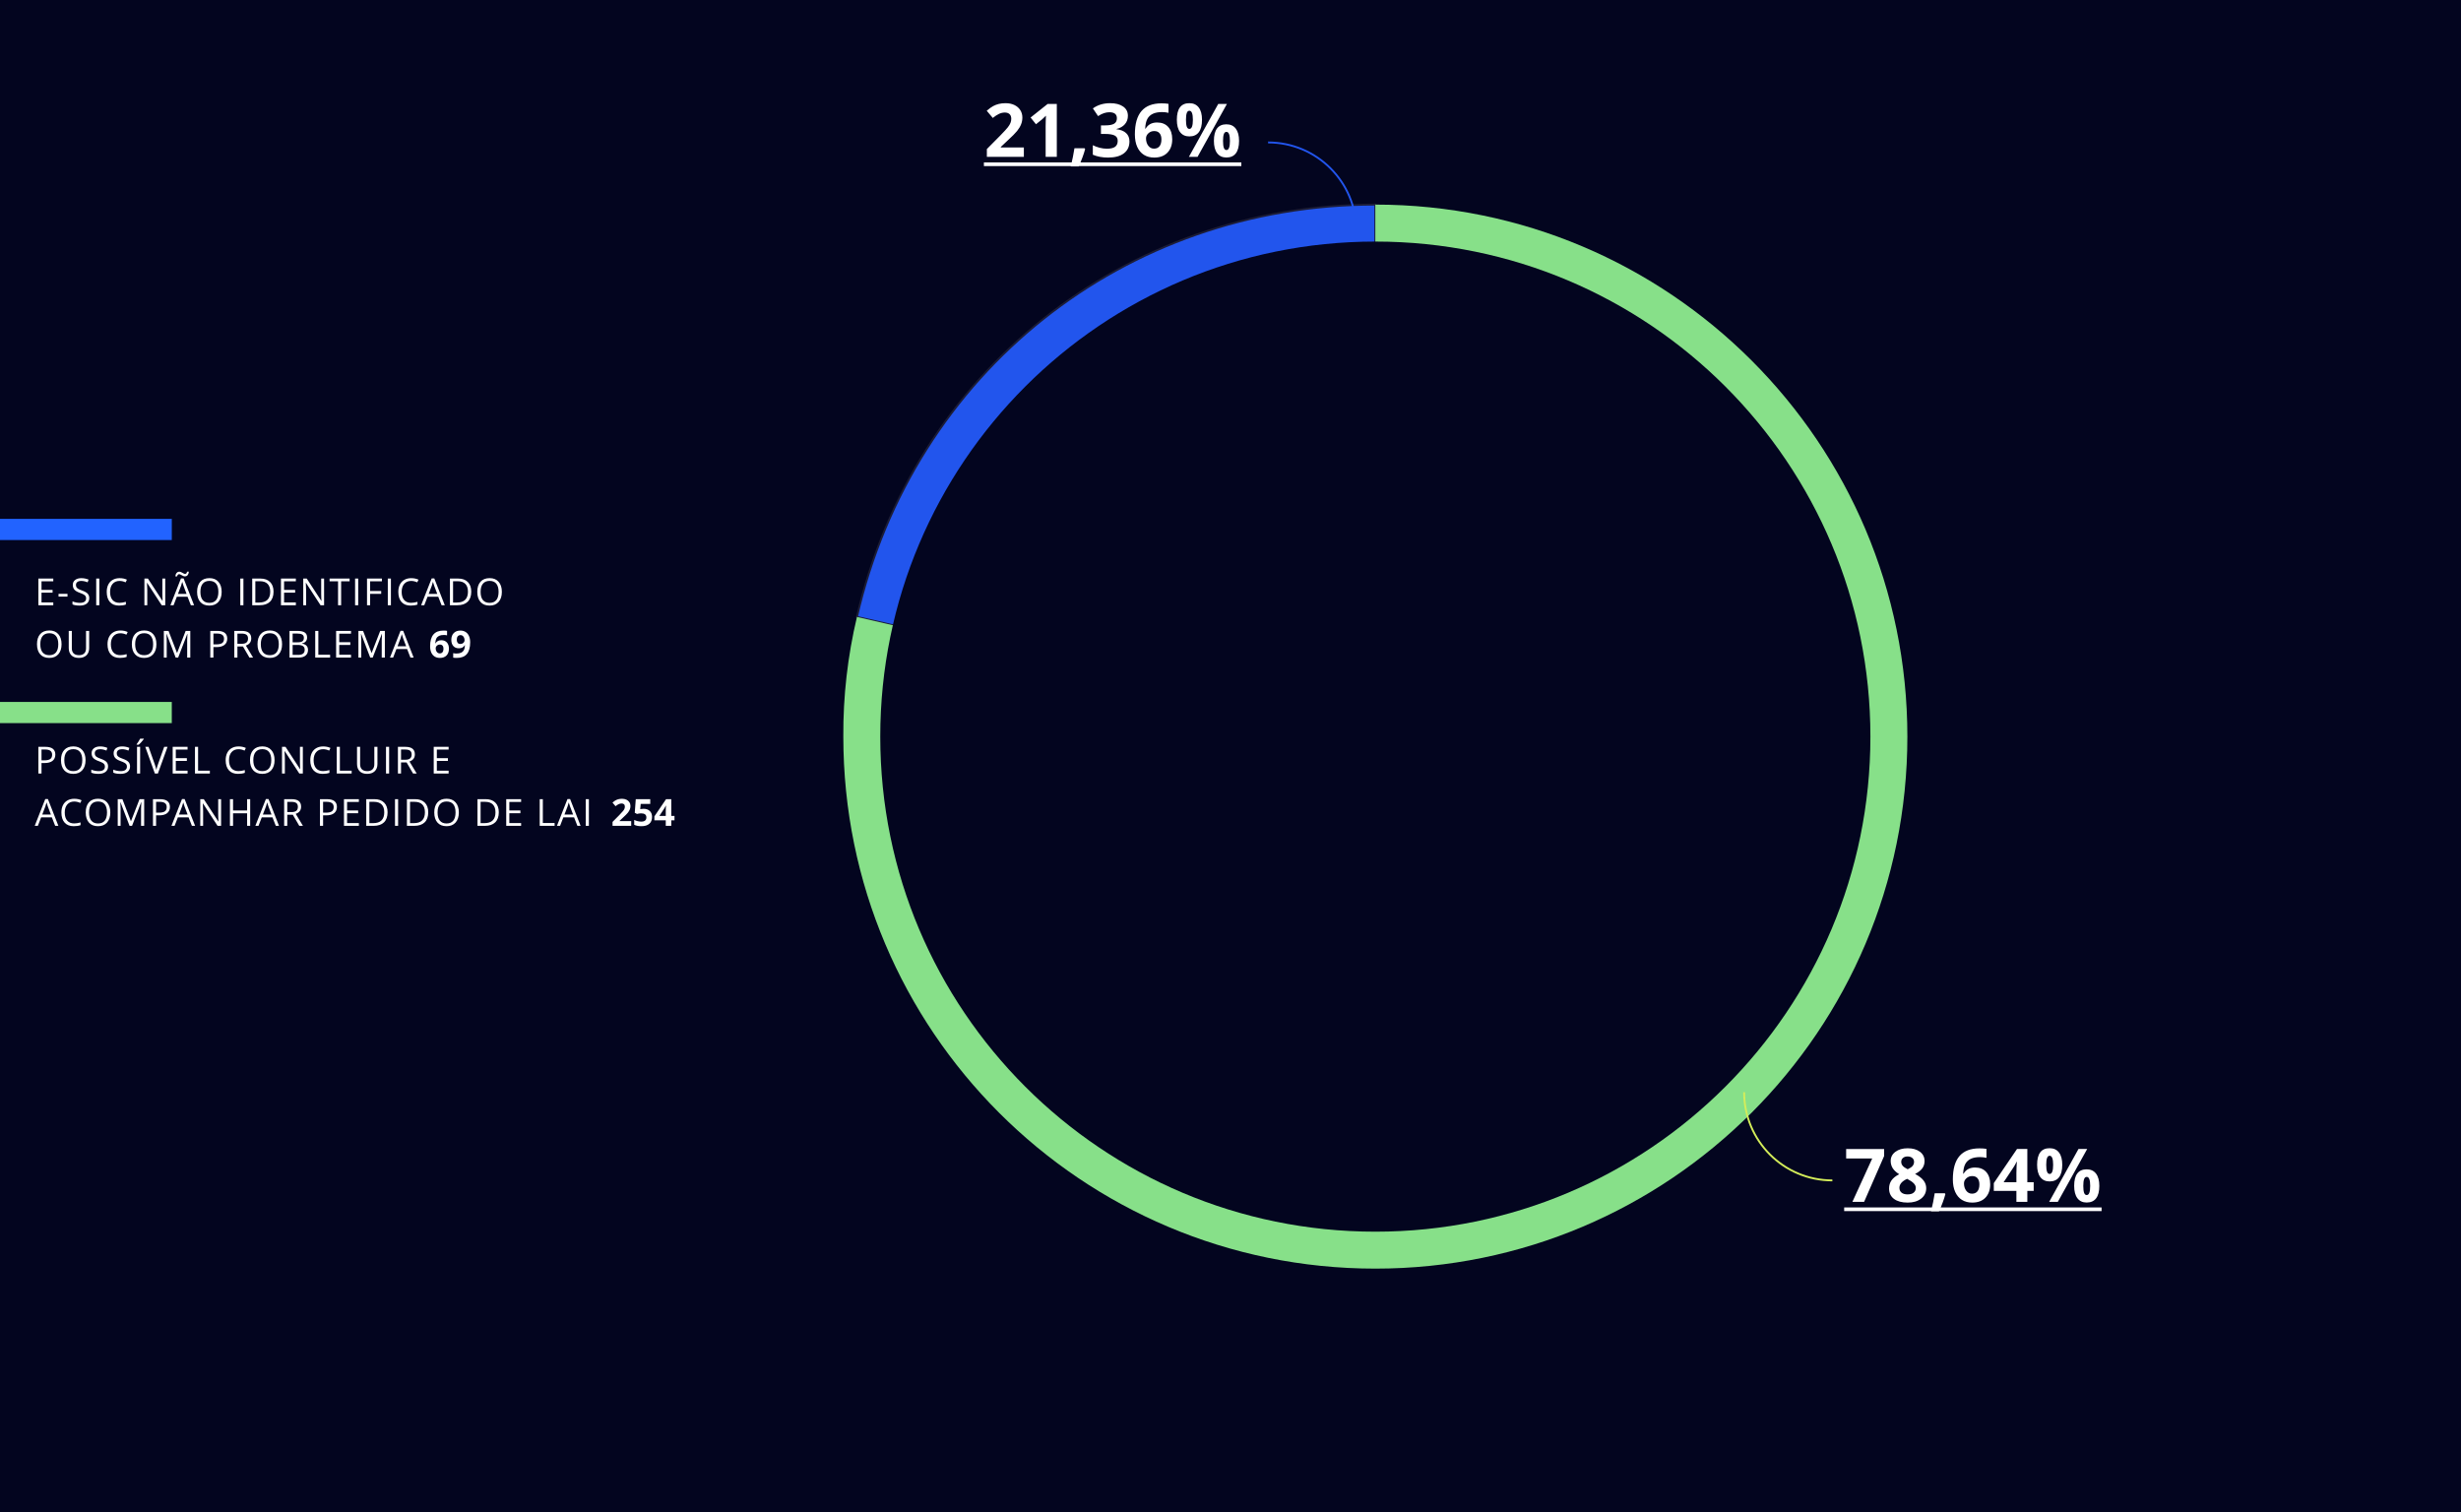
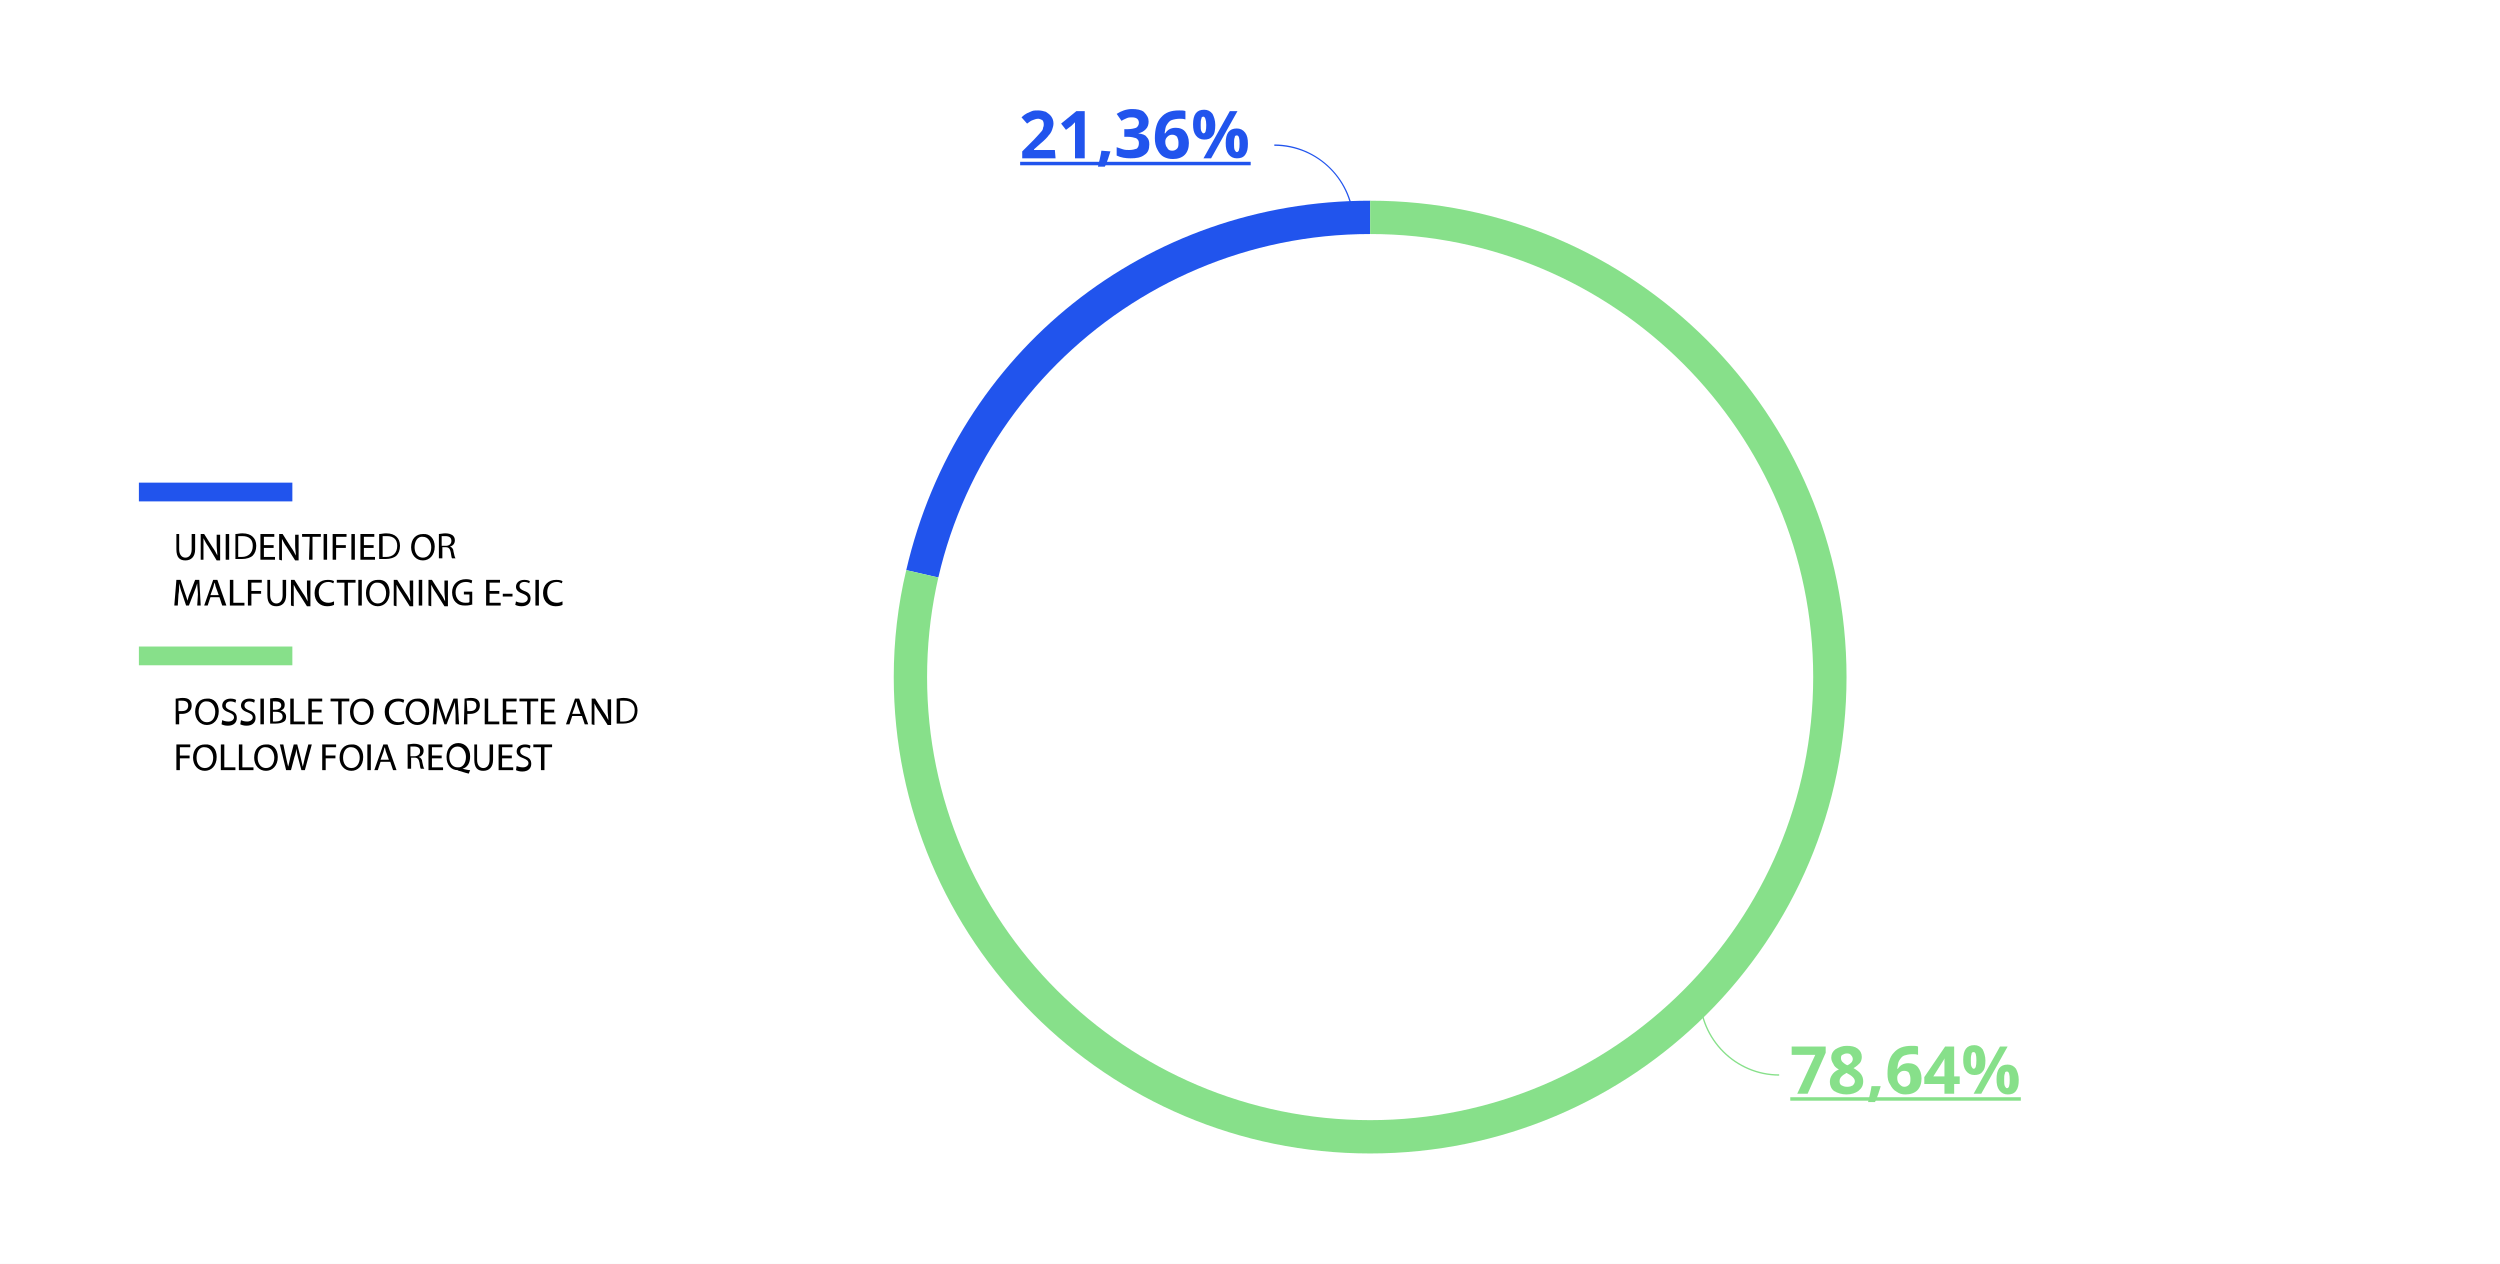
- <svg xmlns="http://www.w3.org/2000/svg" viewBox="461.067 67.917 1185.044 727.788">
-   <defs>
-     <style>.cls-1{fill:#03051f;}.cls-2{fill:#2255ed;stroke:#1c1d36;}.cls-10,.cls-2,.cls-4,.cls-5{stroke-miterlimit:10;}.cls-2,.cls-4,.cls-5{stroke-width:0.91px;}.cls-3{fill:#87e089;}.cls-10,.cls-4,.cls-5{fill:none;}.cls-4{stroke:#2255ed;}.cls-5{stroke:#d4ed5a;}.cls-6{font-size:35.68px;text-decoration:underline;}.cls-6,.cls-7,.cls-8{fill:#fff;}.cls-6,.cls-8{font-family:OpenSans-Bold, Open Sans;font-weight:700;}.cls-7,.cls-8{font-size:18px;}.cls-7{font-family:OpenSans, Open Sans;letter-spacing:0.04em;}.cls-9{fill:#2263ff;}.cls-10{stroke:#fff;stroke-width:0.68px;}</style>
-   </defs>
-   <g id="Layer_2" data-name="Layer 2">
-     <rect class="cls-1" x="-17.14" y="-15.41" width="1972.94" height="828.2" />
-     <path class="cls-2" d="M1123.33,422.63,873.71,365c27.18-117.74,128.79-198.56,249.62-198.56Z" />
-     <path class="cls-3" d="M1123.33,422.63V166.44c141.49,0,256.19,114.7,256.19,256.19s-114.7,256.18-256.19,256.18S867.15,564.12,867.15,422.63A242.54,242.54,0,0,1,873.71,365Z" />
-     <circle class="cls-1" cx="1123.33" cy="422.63" r="238.39" />
-     <path class="cls-4" d="M1071.68,136.51A42.49,42.49,0,0,1,1114.17,179" />
-     <path class="cls-5" d="M1343.41,636.33a42.5,42.5,0,0,1-42.49-42.49" />
-     <text class="cls-6" transform="translate(934.85 143.45)" style="white-space: pre;">21,36%</text>
-     <text class="cls-6" transform="translate(1349.09 646.67)" style="white-space: pre;">78,64%</text>
-     <text class="cls-7" transform="translate(477.79 359.36)" style="white-space: pre;">E-SIC NÃO IDENTIFICADO <tspan x="0" y="25.2">OU COM PROBLEMA </tspan>
-     </text>
-     <text class="cls-8" transform="translate(667.54 384.56)" style="white-space: pre;">69</text>
-     <rect class="cls-3" x="453.79" y="405.93" width="90" height="10.2" />
-     <text class="cls-7" transform="translate(477.79 440.39)" style="white-space: pre;">POSSÍVEL CONCLUIR E <tspan x="0" y="25.2">ACOMPANHAR PEDIDO DE LAI </tspan>
-     </text>
-     <text class="cls-8" transform="translate(755.31 465.59)" style="white-space: pre;">254</text>
-     <rect class="cls-9" x="453.79" y="317.77" width="90" height="10.2" />
-     <line class="cls-10" x1="453.13" y1="-22.78" x2="453.13" y2="933.86" />
+ <svg xmlns="http://www.w3.org/2000/svg" xmlns:xlink="http://www.w3.org/1999/xlink" version="1.1" id="Layer_1" x="0px" y="0px" viewBox="0 0 360 182" style="enable-background:new 0 0 360 182;" xml:space="preserve">
+   <style type="text/css">
+ 	.st0{fill:#FFFFFF;}
+ 	.st1{clip-path:url(#SVGID_2_);fill:#2154ED;}
+ 	.st2{clip-path:url(#SVGID_4_);fill:#87E08A;}
+ 	.st3{clip-path:url(#SVGID_6_);fill:#FFFFFF;}
+ 	.st4{clip-path:url(#SVGID_8_);fill:#2154ED;}
+ 	.st5{clip-path:url(#SVGID_10_);fill:#87E08A;}
+ 	.st6{clip-path:url(#SVGID_12_);fill:#2154ED;}
+ 	.st7{clip-path:url(#SVGID_14_);fill:#2154ED;}
+ 	.st8{clip-path:url(#SVGID_16_);fill:#2154ED;}
+ 	.st9{clip-path:url(#SVGID_18_);fill:#2154ED;}
+ 	.st10{clip-path:url(#SVGID_20_);fill:#2154ED;}
+ 	.st11{clip-path:url(#SVGID_22_);fill:#2154ED;}
+ 	.st12{fill:#2154ED;}
+ 	.st13{fill:#87E08A;}
+ 	.st14{clip-path:url(#SVGID_24_);fill:#87E08A;}
+ 	.st15{clip-path:url(#SVGID_26_);fill:#87E08A;}
+ 	.st16{clip-path:url(#SVGID_28_);fill:#87E08A;}
+ 	.st17{clip-path:url(#SVGID_30_);fill:#87E08A;}
+ 	.st18{clip-path:url(#SVGID_32_);fill:#87E08A;}
+ </style>
+   <rect y="0" class="st0" width="360" height="182" />
+   <g>
+     <g>
+       <defs>
+         <rect id="SVGID_1_" y="0" width="360" height="182" />
+       </defs>
+       <clipPath id="SVGID_2_">
+         <use xlink:href="#SVGID_1_" style="overflow:visible;" />
+       </clipPath>
+       <path class="st1" d="M197.3,97.5l-66.8-15.4c7.3-31.5,34.5-53.2,66.8-53.2V97.5z" />
+     </g>
+     <g>
+       <defs>
+         <rect id="SVGID_3_" y="0" width="360" height="182" />
+       </defs>
+       <clipPath id="SVGID_4_">
+         <use xlink:href="#SVGID_3_" style="overflow:visible;" />
+       </clipPath>
+       <path class="st2" d="M197.3,97.5V28.9c37.9,0,68.6,30.7,68.6,68.6s-30.7,68.6-68.6,68.6s-68.6-30.7-68.6-68.6    c0-5.2,0.6-10.4,1.8-15.4L197.3,97.5z" />
+     </g>
+     <g>
+       <defs>
+         <rect id="SVGID_5_" y="0" width="360" height="182" />
+       </defs>
+       <clipPath id="SVGID_6_">
+         <use xlink:href="#SVGID_5_" style="overflow:visible;" />
+       </clipPath>
+       <path class="st3" d="M197.3,33.7c35.2,0,63.8,28.6,63.8,63.8s-28.6,63.8-63.8,63.8s-63.8-28.6-63.8-63.8S162.1,33.7,197.3,33.7" />
+     </g>
+     <g>
+       <defs>
+         <rect id="SVGID_7_" y="0" width="360" height="182" />
+       </defs>
+       <clipPath id="SVGID_8_">
+         <use xlink:href="#SVGID_7_" style="overflow:visible;" />
+       </clipPath>
+       <path class="st4" d="M195,32.3h-0.2c0-6.2-5-11.3-11.3-11.3v-0.2C189.8,20.8,195,26,195,32.3" />
+     </g>
+     <g>
+       <defs>
+         <rect id="SVGID_9_" y="0" width="360" height="182" />
+       </defs>
+       <clipPath id="SVGID_10_">
+         <use xlink:href="#SVGID_9_" style="overflow:visible;" />
+       </clipPath>
+       <path class="st5" d="M256.2,154.9c-6.3,0-11.5-5.2-11.5-11.5h0.2c0,6.2,5.1,11.3,11.3,11.3V154.9z" />
+     </g>
+     <g>
+       <defs>
+         <rect id="SVGID_11_" y="0" width="360" height="182" />
+       </defs>
+       <clipPath id="SVGID_12_">
+         <use xlink:href="#SVGID_11_" style="overflow:visible;" />
+       </clipPath>
+       <path class="st6" d="M152,22.8h-4.8v-1l1.7-1.7c0.5-0.5,0.8-0.9,1-1.1s0.3-0.4,0.3-0.6c0.1-0.2,0.1-0.3,0.1-0.5    c0-0.3-0.1-0.5-0.2-0.6c-0.2-0.1-0.4-0.2-0.6-0.2c-0.3,0-0.5,0.1-0.8,0.2s-0.5,0.3-0.8,0.5l-0.8-0.9c0.3-0.3,0.6-0.5,0.8-0.6    s0.5-0.2,0.7-0.3c0.2-0.1,0.6-0.1,0.9-0.1c0.4,0,0.8,0.1,1.1,0.2c0.3,0.2,0.6,0.4,0.8,0.7c0.2,0.3,0.3,0.6,0.3,1    c0,0.3-0.1,0.6-0.2,0.9c-0.1,0.3-0.3,0.6-0.5,0.8c-0.2,0.3-0.6,0.7-1.2,1.2l-0.9,0.8v0.1h3L152,22.8L152,22.8z" />
+     </g>
+     <g>
+       <defs>
+         <rect id="SVGID_13_" y="0" width="360" height="182" />
+       </defs>
+       <clipPath id="SVGID_14_">
+         <use xlink:href="#SVGID_13_" style="overflow:visible;" />
+       </clipPath>
+       <path class="st7" d="M156.2,22.8h-1.4v-3.9v-0.6v-0.7c-0.2,0.2-0.4,0.4-0.5,0.5l-0.8,0.6l-0.7-0.9L155,16h1.2V22.8z" />
+     </g>
+     <g>
+       <defs>
+         <rect id="SVGID_15_" y="0" width="360" height="182" />
+       </defs>
+       <clipPath id="SVGID_16_">
+         <use xlink:href="#SVGID_15_" style="overflow:visible;" />
+       </clipPath>
+       <path class="st8" d="M159.9,21.8c-0.2,0.6-0.4,1.4-0.8,2.2h-1c0.2-0.8,0.4-1.6,0.5-2.3L159.9,21.8L159.9,21.8z" />
+     </g>
+     <g>
+       <defs>
+         <rect id="SVGID_17_" y="0" width="360" height="182" />
+       </defs>
+       <clipPath id="SVGID_18_">
+         <use xlink:href="#SVGID_17_" style="overflow:visible;" />
+       </clipPath>
+       <path class="st9" d="M165.4,17.5c0,0.4-0.1,0.8-0.4,1.1c-0.3,0.3-0.6,0.5-1.1,0.6l0,0c0.6,0.1,1,0.2,1.2,0.5    c0.3,0.3,0.4,0.6,0.4,1.1c0,0.7-0.2,1.2-0.7,1.5c-0.5,0.4-1.2,0.5-2,0.5c-0.7,0-1.4-0.1-2-0.4v-1.2c0.3,0.1,0.6,0.2,0.9,0.3    c0.3,0.1,0.6,0.1,0.9,0.1c0.5,0,0.8-0.1,1.1-0.2c0.2-0.2,0.3-0.4,0.3-0.8c0-0.3-0.1-0.5-0.4-0.7c-0.3-0.1-0.7-0.2-1.2-0.2h-0.5    v-1.1h0.5c0.5,0,0.9-0.1,1.2-0.2c0.2-0.1,0.4-0.4,0.4-0.7c0-0.5-0.3-0.8-1-0.8c-0.2,0-0.5,0-0.7,0.1s-0.5,0.2-0.8,0.4l-0.7-1    c0.6-0.4,1.4-0.7,2.2-0.7c0.7,0,1.3,0.1,1.7,0.4C165.2,16.6,165.4,17,165.4,17.5" />
+     </g>
+     <g>
+       <defs>
+         <rect id="SVGID_19_" y="0" width="360" height="182" />
+       </defs>
+       <clipPath id="SVGID_20_">
+         <use xlink:href="#SVGID_19_" style="overflow:visible;" />
+       </clipPath>
+       <path class="st10" d="M168.8,21.7c0.3,0,0.5-0.1,0.7-0.3c0.2-0.2,0.2-0.5,0.2-0.9c0-0.3-0.1-0.6-0.2-0.8c-0.2-0.2-0.4-0.3-0.7-0.3    s-0.5,0.1-0.7,0.3c-0.2,0.2-0.3,0.4-0.3,0.7c0,0.4,0.1,0.7,0.3,0.9C168.2,21.6,168.5,21.7,168.8,21.7 M166.3,19.9    c0-1.3,0.3-2.4,0.9-3c0.6-0.7,1.4-1,2.6-1c0.4,0,0.7,0,0.9,0.1v1.2c-0.3-0.1-0.6-0.1-0.8-0.1c-0.5,0-0.9,0.1-1.2,0.2    s-0.5,0.4-0.7,0.7c-0.2,0.3-0.2,0.7-0.3,1.2h0.1c0.3-0.5,0.8-0.8,1.5-0.8c0.6,0,1.1,0.2,1.4,0.6c0.3,0.4,0.5,0.9,0.5,1.6    s-0.2,1.3-0.6,1.7c-0.4,0.4-1,0.6-1.7,0.6c-0.5,0-0.9-0.1-1.3-0.3c-0.4-0.2-0.7-0.6-0.9-1C166.4,21.1,166.3,20.5,166.3,19.9" />
+     </g>
+     <g>
+       <defs>
+         <rect id="SVGID_21_" y="0" width="360" height="182" />
+       </defs>
+       <clipPath id="SVGID_22_">
+         <use xlink:href="#SVGID_21_" style="overflow:visible;" />
+       </clipPath>
+       <path class="st11" d="M177.7,20.7c0,0.4,0,0.7,0.1,0.9c0.1,0.2,0.2,0.3,0.3,0.3c0.3,0,0.4-0.4,0.4-1.2c0-0.8-0.1-1.2-0.4-1.2    c-0.2,0-0.3,0.1-0.3,0.3C177.7,20,177.7,20.3,177.7,20.7 M179.7,20.7c0,0.7-0.1,1.2-0.4,1.6c-0.3,0.4-0.7,0.5-1.2,0.5    s-0.9-0.2-1.2-0.6s-0.4-0.9-0.4-1.6c0-1.4,0.5-2.1,1.6-2.1c0.5,0,0.9,0.2,1.2,0.6C179.6,19.5,179.7,20,179.7,20.7 M178.2,16    l-3.8,6.8h-1.1l3.8-6.8C177.1,16,178.2,16,178.2,16z M172.9,18c0,0.4,0,0.7,0.1,0.9c0.1,0.2,0.2,0.3,0.3,0.3    c0.3,0,0.4-0.4,0.4-1.2c0-0.8-0.2-1.2-0.4-1.2s-0.3,0.1-0.3,0.3C172.9,17.3,172.9,17.6,172.9,18 M175,18c0,0.7-0.1,1.3-0.4,1.6    c-0.3,0.4-0.7,0.5-1.2,0.5s-0.9-0.2-1.2-0.6s-0.4-0.9-0.4-1.6c0-1.4,0.5-2.1,1.6-2.1c0.5,0,0.9,0.2,1.2,0.6    C174.8,16.8,175,17.3,175,18" />
+     </g>
+   </g>
+   <rect x="146.9" y="23.3" class="st12" width="33.2" height="0.5" />
+   <polygon class="st13" points="258.8,157.5 261.4,151.9 258,151.9 258,150.7 262.9,150.7 262.9,151.6 260.3,157.5 " />
+   <g>
+     <g>
+       <defs>
+         <rect id="SVGID_23_" y="0" width="360" height="182" />
+       </defs>
+       <clipPath id="SVGID_24_">
+         <use xlink:href="#SVGID_23_" style="overflow:visible;" />
+       </clipPath>
+       <path class="st14" d="M265.9,151.7c-0.2,0-0.4,0.1-0.6,0.2c-0.2,0.1-0.2,0.3-0.2,0.5s0.1,0.4,0.2,0.5s0.3,0.3,0.7,0.5    c0.3-0.1,0.5-0.3,0.6-0.4s0.2-0.3,0.2-0.5s-0.1-0.4-0.2-0.5C266.4,151.7,266.2,151.7,265.9,151.7 M264.9,155.7    c0,0.3,0.1,0.5,0.3,0.6c0.2,0.1,0.4,0.2,0.8,0.2s0.6-0.1,0.8-0.2c0.2-0.2,0.3-0.4,0.3-0.6c0-0.2-0.1-0.4-0.3-0.6    c-0.2-0.2-0.5-0.4-0.9-0.6C265.2,154.9,264.9,155.2,264.9,155.7 M265.9,150.6c0.7,0,1.2,0.1,1.6,0.4c0.4,0.3,0.6,0.7,0.6,1.2    c0,0.3-0.1,0.7-0.3,0.9s-0.5,0.5-0.9,0.7c0.5,0.3,0.9,0.6,1.1,0.9c0.2,0.3,0.3,0.6,0.3,1c0,0.6-0.2,1-0.7,1.4    c-0.4,0.3-1,0.5-1.7,0.5s-1.3-0.2-1.8-0.5c-0.4-0.3-0.6-0.8-0.6-1.3c0-0.4,0.1-0.7,0.3-1s0.5-0.6,1-0.8c-0.4-0.2-0.7-0.5-0.8-0.8    c-0.2-0.3-0.3-0.6-0.3-0.9c0-0.5,0.2-0.9,0.6-1.2C264.8,150.8,265.3,150.6,265.9,150.6" />
+     </g>
+     <g>
+       <defs>
+         <rect id="SVGID_25_" y="0" width="360" height="182" />
+       </defs>
+       <clipPath id="SVGID_26_">
+         <use xlink:href="#SVGID_25_" style="overflow:visible;" />
+       </clipPath>
+       <path class="st15" d="M270.8,156.5c-0.2,0.6-0.4,1.4-0.8,2.2h-1c0.2-0.8,0.4-1.6,0.5-2.3h1.3V156.5z" />
+     </g>
+     <g>
+       <defs>
+         <rect id="SVGID_27_" y="0" width="360" height="182" />
+       </defs>
+       <clipPath id="SVGID_28_">
+         <use xlink:href="#SVGID_27_" style="overflow:visible;" />
+       </clipPath>
+       <path class="st16" d="M274.2,156.5c0.3,0,0.5-0.1,0.7-0.3s0.2-0.5,0.2-0.9c0-0.3-0.1-0.6-0.2-0.8s-0.4-0.3-0.7-0.3    c-0.3,0-0.5,0.1-0.7,0.3s-0.3,0.4-0.3,0.7c0,0.4,0.1,0.7,0.3,0.9C273.7,156.3,273.9,156.5,274.2,156.5 M271.8,154.6    c0-1.3,0.3-2.4,0.9-3c0.6-0.7,1.4-1,2.6-1c0.4,0,0.7,0,0.9,0.1v1.2c-0.3-0.1-0.5-0.1-0.8-0.1c-0.5,0-0.9,0.1-1.2,0.2    c-0.3,0.1-0.5,0.4-0.7,0.7s-0.2,0.7-0.3,1.2h0.1c0.3-0.5,0.8-0.8,1.5-0.8c0.6,0,1.1,0.2,1.4,0.6c0.3,0.4,0.5,0.9,0.5,1.6    c0,0.7-0.2,1.3-0.6,1.7s-1,0.6-1.7,0.6c-0.5,0-0.9-0.1-1.3-0.4c-0.4-0.2-0.7-0.6-0.9-1C271.9,155.8,271.8,155.3,271.8,154.6" />
+     </g>
+     <g>
+       <defs>
+         <rect id="SVGID_29_" y="0" width="360" height="182" />
+       </defs>
+       <clipPath id="SVGID_30_">
+         <use xlink:href="#SVGID_29_" style="overflow:visible;" />
+       </clipPath>
+       <path class="st17" d="M280,155v-1.2c0-0.2,0-0.5,0-0.8c0-0.4,0-0.6,0-0.6l0,0c-0.1,0.3-0.3,0.5-0.4,0.7l-1.2,1.9L280,155L280,155z     M282.2,156.1h-0.8v1.4H280v-1.4h-2.9v-1l3-4.4h1.3v4.3h0.8L282.2,156.1L282.2,156.1z" />
+     </g>
+     <g>
+       <defs>
+         <rect id="SVGID_31_" y="0" width="360" height="182" />
+       </defs>
+       <clipPath id="SVGID_32_">
+         <use xlink:href="#SVGID_31_" style="overflow:visible;" />
+       </clipPath>
+       <path class="st18" d="M288.6,155.5c0,0.4,0,0.7,0.1,0.9s0.2,0.3,0.3,0.3c0.3,0,0.4-0.4,0.4-1.2s-0.1-1.2-0.4-1.2    c-0.2,0-0.3,0.1-0.3,0.3C288.6,154.8,288.6,155.1,288.6,155.5 M290.7,155.5c0,0.7-0.1,1.2-0.4,1.6c-0.3,0.4-0.7,0.5-1.2,0.5    s-0.9-0.2-1.2-0.6c-0.3-0.4-0.4-0.9-0.4-1.6c0-1.4,0.5-2.1,1.6-2.1c0.5,0,0.9,0.2,1.2,0.6C290.5,154.3,290.7,154.8,290.7,155.5     M289.1,150.7l-3.8,6.8h-1.1l3.8-6.8H289.1z M283.8,152.7c0,0.4,0,0.7,0.1,0.9s0.2,0.3,0.3,0.3c0.3,0,0.4-0.4,0.4-1.2    s-0.1-1.2-0.4-1.2c-0.2,0-0.3,0.1-0.3,0.3C283.8,152.1,283.8,152.4,283.8,152.7 M285.9,152.7c0,0.7-0.1,1.3-0.4,1.6    c-0.3,0.4-0.7,0.5-1.2,0.5s-0.9-0.2-1.2-0.6c-0.3-0.4-0.4-0.9-0.4-1.6c0-1.4,0.5-2.1,1.6-2.1c0.5,0,0.9,0.2,1.2,0.6    C285.7,151.5,285.9,152.1,285.9,152.7" />
+     </g>
+   </g>
+   <rect x="257.8" y="158" class="st13" width="33.2" height="0.5" />
+   <rect x="20" y="93.1" class="st13" width="22.1" height="2.7" />
+   <rect x="20" y="69.5" class="st12" width="22.1" height="2.7" />
+   <g>
+     <path d="M25.8,76.9v2.2c0,0.8,0.4,1.2,0.9,1.2s0.9-0.4,0.9-1.2v-2.2h0.5v2.2c0,1.1-0.6,1.6-1.4,1.6s-1.3-0.4-1.3-1.6v-2.2H25.8z" />
+     <path d="M28.9,80.6v-3.7h0.5l1.2,1.9c0.3,0.4,0.5,0.8,0.7,1.2l0,0c0-0.5-0.1-0.9-0.1-1.5V77h0.5v3.7h-0.5l-1.2-2   c-0.3-0.4-0.5-0.8-0.7-1.2l0,0c0,0.5,0,0.9,0,1.5v1.6H28.9z" />
+     <path d="M33,76.9v3.7h-0.5v-3.7H33z" />
+     <path d="M33.9,76.9c0.3,0,0.6-0.1,1-0.1c0.7,0,1.2,0.2,1.5,0.5s0.5,0.7,0.5,1.3c0,0.6-0.2,1.1-0.5,1.4s-0.9,0.5-1.6,0.5   c-0.3,0-0.6,0-0.9,0V76.9z M34.3,80.2c0.1,0,0.3,0,0.5,0c1,0,1.6-0.6,1.6-1.6c0-0.9-0.5-1.4-1.5-1.4c-0.2,0-0.4,0-0.6,0V80.2z" />
+     <path d="M39.4,78.9H38v1.3h1.6v0.4h-2.1v-3.7h2v0.4H38v1.2h1.4V78.9z" />
+     <path d="M40.2,80.6v-3.7h0.5l1.2,1.9c0.3,0.4,0.5,0.8,0.7,1.2l0,0c0-0.5-0.1-0.9-0.1-1.5V77H43v3.7h-0.5l-1.2-1.9   c-0.3-0.4-0.5-0.8-0.7-1.2l0,0c0,0.5,0,0.9,0,1.5v1.6L40.2,80.6L40.2,80.6z" />
+     <path d="M44.6,77.3h-1.1v-0.4h2.7v0.4H45v3.3h-0.5L44.6,77.3L44.6,77.3z" />
+     <path d="M47.1,76.9v3.7h-0.5v-3.7H47.1z" />
+     <path d="M47.9,76.9h2v0.4h-1.5v1.2h1.4v0.4h-1.4v1.7h-0.5V76.9z" />
+     <path d="M51.1,76.9v3.7h-0.5v-3.7H51.1z" />
+     <path d="M53.8,78.9h-1.4v1.3H54v0.4h-2.1v-3.7h2v0.4h-1.5v1.2h1.4C53.8,78.5,53.8,78.9,53.8,78.9z" />
+     <path d="M54.6,76.9c0.3,0,0.6-0.1,1-0.1c0.7,0,1.2,0.2,1.5,0.5s0.5,0.7,0.5,1.3c0,0.6-0.2,1.1-0.5,1.4s-0.9,0.5-1.6,0.5   c-0.3,0-0.6,0-0.9,0V76.9z M55.1,80.2c0.1,0,0.3,0,0.5,0c1,0,1.6-0.6,1.6-1.6c0-0.9-0.5-1.4-1.5-1.4c-0.2,0-0.4,0-0.6,0V80.2z" />
+     <path d="M62.6,78.7c0,1.3-0.8,2-1.7,2c-1,0-1.7-0.8-1.7-1.9c0-1.2,0.7-1.9,1.7-1.9C61.9,76.8,62.6,77.6,62.6,78.7z M59.7,78.8   c0,0.8,0.4,1.5,1.2,1.5s1.2-0.7,1.2-1.5c0-0.7-0.4-1.5-1.2-1.5C60.1,77.2,59.7,78,59.7,78.8z" />
+     <path d="M63.2,76.9c0.2,0,0.6-0.1,0.9-0.1c0.5,0,0.8,0.1,1.1,0.3c0.2,0.2,0.3,0.4,0.3,0.7c0,0.5-0.3,0.8-0.7,0.9l0,0   c0.3,0.1,0.5,0.4,0.5,0.7c0.1,0.5,0.2,0.9,0.3,1h-0.5C65,80.3,65,80,64.9,79.5s-0.3-0.7-0.7-0.7h-0.5v1.6h-0.5L63.2,76.9L63.2,76.9   z M63.7,78.6h0.5c0.5,0,0.8-0.3,0.8-0.7c0-0.5-0.3-0.7-0.9-0.7c-0.2,0-0.4,0-0.5,0v1.4H63.7z" />
+     <path d="M28.5,85.6c0-0.5-0.1-1.1-0.1-1.6l0,0c-0.1,0.4-0.3,0.9-0.5,1.4l-0.7,1.8h-0.4l-0.6-1.8c-0.2-0.5-0.3-1-0.4-1.4l0,0   c0,0.5,0,1.1-0.1,1.6l-0.1,1.6h-0.5l0.3-3.7H26l0.6,1.8c0.2,0.5,0.3,0.9,0.4,1.2l0,0c0.1-0.4,0.2-0.8,0.4-1.2l0.7-1.8h0.6l0.2,3.7   h-0.5L28.5,85.6z" />
+     <path d="M30.3,86l-0.4,1.2h-0.5l1.3-3.7h0.6l1.3,3.7H32L31.6,86H30.3z M31.5,85.7l-0.4-1.1c-0.1-0.2-0.1-0.5-0.2-0.7l0,0   c-0.1,0.2-0.1,0.4-0.2,0.7l-0.4,1.1H31.5z" />
+     <path d="M33.1,83.5h0.5v3.3h1.6v0.4h-2.1V83.5z" />
+     <path d="M35.7,83.5h2v0.4h-1.5v1.2h1.4v0.4h-1.4v1.7h-0.5V83.5z" />
+     <path d="M38.9,83.5v2.2c0,0.8,0.4,1.2,0.9,1.2s0.9-0.4,0.9-1.2v-2.2h0.5v2.2c0,1.1-0.6,1.6-1.4,1.6c-0.8,0-1.3-0.4-1.3-1.6v-2.2   H38.9z" />
+     <path d="M41.9,87.2v-3.7h0.5l1.2,1.9c0.3,0.4,0.5,0.8,0.7,1.2l0,0c0-0.5-0.1-0.9-0.1-1.5v-1.5h0.5v3.7h-0.5L43,85.4   c-0.3-0.4-0.5-0.8-0.7-1.2l0,0c0,0.5,0,0.9,0,1.5v1.6L41.9,87.2L41.9,87.2z" />
+     <path d="M48.1,87.1c-0.2,0.1-0.5,0.2-1,0.2c-1,0-1.8-0.7-1.8-1.9c0-1.2,0.8-1.9,1.9-1.9c0.5,0,0.8,0.1,0.9,0.2L48,84   c-0.2-0.1-0.4-0.2-0.7-0.2c-0.9,0-1.4,0.6-1.4,1.5s0.5,1.5,1.4,1.5c0.3,0,0.6-0.1,0.8-0.2V87.1z" />
+     <path d="M49.6,83.9h-1.1v-0.4h2.7v0.4h-1.1v3.3h-0.5C49.6,87.2,49.6,83.9,49.6,83.9z" />
+     <path d="M52.1,83.5v3.7h-0.5v-3.7H52.1z" />
+     <path d="M56.1,85.3c0,1.3-0.8,2-1.7,2c-1,0-1.7-0.8-1.7-1.9c0-1.2,0.7-1.9,1.7-1.9C55.5,83.4,56.1,84.2,56.1,85.3z M53.2,85.4   c0,0.8,0.4,1.5,1.2,1.5s1.2-0.7,1.2-1.5c0-0.7-0.4-1.5-1.2-1.5C53.6,83.8,53.2,84.6,53.2,85.4z" />
+     <path d="M56.7,87.2v-3.7h0.5l1.2,1.9c0.3,0.4,0.5,0.8,0.7,1.2l0,0c0-0.5-0.1-0.9-0.1-1.5v-1.5h0.5v3.7H59l-1.2-1.9   c-0.3-0.4-0.5-0.8-0.7-1.2l0,0c0,0.5,0,0.9,0,1.5v1.6L56.7,87.2L56.7,87.2z" />
+     <path d="M60.8,83.5v3.7h-0.5v-3.7H60.8z" />
+     <path d="M61.7,87.2v-3.7h0.5l1.2,1.9c0.3,0.4,0.5,0.8,0.7,1.2l0,0c0-0.5-0.1-0.9-0.1-1.5v-1.5h0.5v3.7H64l-1.2-1.9   c-0.3-0.4-0.5-0.8-0.7-1.2l0,0c0,0.5,0,0.9,0,1.5v1.6L61.7,87.2L61.7,87.2z" />
+     <path d="M68.1,87c-0.2,0.1-0.6,0.2-1.1,0.2c-0.6,0-1-0.1-1.4-0.5c-0.3-0.3-0.5-0.8-0.5-1.4c0-1.1,0.8-1.9,2-1.9   c0.4,0,0.8,0.1,0.9,0.2L67.9,84c-0.2-0.1-0.4-0.2-0.8-0.2c-0.9,0-1.5,0.6-1.5,1.5s0.6,1.5,1.4,1.5c0.3,0,0.5,0,0.6-0.1v-1.1h-0.8   v-0.4H68V87H68.1z" />
+     <path d="M71.9,85.5h-1.4v1.3h1.6v0.4H70v-3.7h2v0.4h-1.5v1.2h1.4V85.5z" />
+     <path d="M73.8,85.5v0.4h-1.4v-0.4H73.8z" />
+     <path d="M74.3,86.6c0.2,0.1,0.5,0.2,0.9,0.2c0.5,0,0.8-0.3,0.8-0.6c0-0.3-0.2-0.5-0.7-0.7c-0.6-0.2-1-0.5-1-1c0-0.6,0.5-1,1.2-1   c0.4,0,0.7,0.1,0.8,0.2L76.2,84c-0.1-0.1-0.4-0.2-0.7-0.2c-0.5,0-0.7,0.3-0.7,0.6c0,0.3,0.2,0.5,0.7,0.7c0.6,0.2,0.9,0.5,0.9,1.1   s-0.4,1.1-1.3,1.1c-0.4,0-0.7-0.1-0.9-0.2L74.3,86.6z" />
+     <path d="M77.6,83.5v3.7h-0.5v-3.7H77.6z" />
+     <path d="M81,87.1c-0.2,0.1-0.5,0.2-1,0.2c-1,0-1.8-0.7-1.8-1.9c0-1.2,0.8-1.9,1.9-1.9c0.5,0,0.8,0.1,0.9,0.2L80.9,84   c-0.2-0.1-0.4-0.2-0.7-0.2c-0.9,0-1.4,0.6-1.4,1.5s0.5,1.5,1.4,1.5c0.3,0,0.6-0.1,0.8-0.2L81,87.1z" />
+   </g>
+   <g>
+     <path d="M25.4,100.6c0.2,0,0.5-0.1,0.9-0.1c0.5,0,0.8,0.1,1,0.3c0.2,0.2,0.3,0.4,0.3,0.8c0,0.3-0.1,0.6-0.3,0.8   c-0.3,0.3-0.7,0.4-1.1,0.4c-0.1,0-0.3,0-0.4,0v1.5h-0.5v-3.7H25.4z M25.8,102.4c0.1,0,0.2,0,0.4,0c0.6,0,0.9-0.3,0.9-0.8   s-0.3-0.7-0.9-0.7c-0.2,0-0.4,0-0.5,0v1.5H25.8z" />
+     <path d="M31.5,102.4c0,1.3-0.8,2-1.7,2c-1,0-1.7-0.8-1.7-1.9c0-1.2,0.7-1.9,1.7-1.9C30.8,100.5,31.5,101.3,31.5,102.4z M28.6,102.5   c0,0.8,0.4,1.5,1.2,1.5c0.8,0,1.2-0.7,1.2-1.5c0-0.7-0.4-1.5-1.2-1.5C29,100.9,28.6,101.7,28.6,102.5z" />
+     <path d="M32,103.7c0.2,0.1,0.5,0.2,0.9,0.2c0.5,0,0.8-0.3,0.8-0.6c0-0.3-0.2-0.5-0.7-0.7c-0.6-0.2-1-0.5-1-1c0-0.6,0.5-1,1.2-1   c0.4,0,0.7,0.1,0.8,0.2l-0.1,0.4c-0.1-0.1-0.4-0.2-0.7-0.2c-0.5,0-0.7,0.3-0.7,0.6c0,0.3,0.2,0.5,0.7,0.7c0.6,0.2,0.9,0.5,0.9,1.1   s-0.4,1.1-1.3,1.1c-0.4,0-0.7-0.1-0.9-0.2L32,103.7z" />
+     <path d="M34.7,103.7c0.2,0.1,0.5,0.2,0.9,0.2c0.5,0,0.8-0.3,0.8-0.6c0-0.3-0.2-0.5-0.7-0.7c-0.6-0.2-1-0.5-1-1c0-0.6,0.5-1,1.2-1   c0.4,0,0.7,0.1,0.8,0.2l-0.1,0.4c-0.1-0.1-0.4-0.2-0.7-0.2c-0.5,0-0.7,0.3-0.7,0.6c0,0.3,0.2,0.5,0.7,0.7c0.6,0.2,0.9,0.5,0.9,1.1   s-0.4,1.1-1.3,1.1c-0.4,0-0.7-0.1-0.9-0.2L34.7,103.7z" />
+     <path d="M38,100.6v3.7h-0.5v-3.7H38z" />
+     <path d="M38.8,100.6c0.2,0,0.5-0.1,0.9-0.1c0.5,0,0.8,0.1,1,0.3c0.2,0.1,0.3,0.4,0.3,0.7c0,0.4-0.2,0.7-0.6,0.8l0,0   c0.4,0.1,0.8,0.4,0.8,0.9c0,0.3-0.1,0.6-0.3,0.7c-0.3,0.2-0.7,0.3-1.3,0.3c-0.3,0-0.6,0-0.7,0v-3.6H38.8z M39.3,102.2h0.4   c0.5,0,0.8-0.3,0.8-0.6c0-0.4-0.3-0.6-0.8-0.6c-0.2,0-0.3,0-0.4,0V102.2z M39.3,103.9c0.1,0,0.2,0,0.4,0c0.5,0,1-0.2,1-0.7   s-0.4-0.7-1-0.7h-0.4V103.9z" />
+     <path d="M41.8,100.6h0.5v3.3h1.6v0.4h-2.1V100.6z" />
+     <path d="M46.3,102.6h-1.4v1.3h1.6v0.4h-2.1v-3.7h2v0.4h-1.5v1.2h1.4V102.6z" />
+     <path d="M48.7,101h-1.1v-0.4h2.7v0.4h-1.1v3.3h-0.5C48.7,104.3,48.7,101,48.7,101z" />
+     <path d="M53.8,102.4c0,1.3-0.8,2-1.7,2c-1,0-1.7-0.8-1.7-1.9c0-1.2,0.7-1.9,1.7-1.9C53.1,100.5,53.8,101.3,53.8,102.4z M50.9,102.5   c0,0.8,0.4,1.5,1.2,1.5s1.2-0.7,1.2-1.5c0-0.7-0.4-1.5-1.2-1.5C51.3,100.9,50.9,101.7,50.9,102.5z" />
+     <path d="M58.2,104.2c-0.2,0.1-0.5,0.2-1,0.2c-1,0-1.8-0.7-1.8-1.9c0-1.2,0.8-1.9,1.9-1.9c0.5,0,0.8,0.1,0.9,0.2l-0.1,0.4   c-0.2-0.1-0.4-0.2-0.7-0.2c-0.9,0-1.4,0.6-1.4,1.5s0.5,1.5,1.4,1.5c0.3,0,0.6-0.1,0.8-0.2L58.2,104.2z" />
+     <path d="M61.8,102.4c0,1.3-0.8,2-1.7,2c-1,0-1.7-0.8-1.7-1.9c0-1.2,0.7-1.9,1.7-1.9C61.2,100.5,61.8,101.3,61.8,102.4z M58.9,102.5   c0,0.8,0.4,1.5,1.2,1.5s1.2-0.7,1.2-1.5c0-0.7-0.4-1.5-1.2-1.5C59.3,100.9,58.9,101.7,58.9,102.5z" />
+     <path d="M65.6,102.7c0-0.5-0.1-1.1-0.1-1.6l0,0c-0.1,0.4-0.3,0.9-0.5,1.4l-0.7,1.8H64l-0.6-1.8c-0.2-0.5-0.3-1-0.4-1.4l0,0   c0,0.5,0,1.1-0.1,1.6l-0.1,1.6h-0.5l0.3-3.7h0.6l0.6,1.8c0.2,0.5,0.3,0.9,0.4,1.2l0,0c0.1-0.4,0.2-0.8,0.4-1.2l0.7-1.8h0.6l0.2,3.7   h-0.5L65.6,102.7z" />
+     <path d="M66.9,100.6c0.2,0,0.5-0.1,0.9-0.1c0.5,0,0.8,0.1,1,0.3c0.2,0.2,0.3,0.4,0.3,0.8c0,0.3-0.1,0.6-0.3,0.8   c-0.3,0.3-0.7,0.4-1.1,0.4c-0.1,0-0.3,0-0.4,0v1.5h-0.5L66.9,100.6L66.9,100.6z M67.3,102.4c0.1,0,0.2,0,0.4,0   c0.6,0,0.9-0.3,0.9-0.8s-0.3-0.7-0.9-0.7c-0.2,0-0.4,0-0.5,0L67.3,102.4L67.3,102.4z" />
+     <path d="M69.8,100.6h0.5v3.3h1.6v0.4h-2.1V100.6z" />
+     <path d="M74.3,102.6h-1.4v1.3h1.6v0.4h-2.1v-3.7h2v0.4h-1.5v1.2h1.4V102.6z" />
+     <path d="M75.9,101h-1.1v-0.4h2.7v0.4h-1.1v3.3h-0.5V101z" />
+     <path d="M79.8,102.6h-1.4v1.3H80v0.4h-2.1v-3.7h2v0.4h-1.5v1.2h1.4V102.6z" />
+     <path d="M82.4,103.1l-0.4,1.2h-0.5l1.3-3.7h0.6l1.3,3.7h-0.5l-0.4-1.2H82.4z M83.6,102.8l-0.4-1.1c-0.1-0.2-0.1-0.5-0.2-0.7l0,0   c-0.1,0.2-0.1,0.4-0.2,0.7l-0.4,1.1H83.6z" />
+     <path d="M85.2,104.3v-3.7h0.5l1.2,1.9c0.3,0.4,0.5,0.8,0.7,1.2l0,0c0-0.5-0.1-0.9-0.1-1.5v-1.5H88v3.7h-0.5l-1.2-1.9   c-0.3-0.4-0.5-0.8-0.7-1.2l0,0c0,0.5,0,0.9,0,1.5v1.6L85.2,104.3L85.2,104.3z" />
+     <path d="M88.8,100.6c0.3,0,0.6-0.1,1-0.1c0.7,0,1.2,0.2,1.5,0.5s0.5,0.7,0.5,1.3c0,0.6-0.2,1.1-0.5,1.4s-0.9,0.5-1.6,0.5   c-0.3,0-0.6,0-0.9,0V100.6z M89.3,103.9c0.1,0,0.3,0,0.5,0c1,0,1.6-0.6,1.6-1.6c0-0.9-0.5-1.4-1.5-1.4c-0.2,0-0.4,0-0.6,0V103.9z" />
+     <path d="M25.4,107.2h2v0.4h-1.5v1.2h1.4v0.4h-1.4v1.7h-0.5V107.2z" />
+     <path d="M31.2,109c0,1.3-0.8,2-1.7,2c-1,0-1.7-0.8-1.7-1.9c0-1.2,0.7-1.9,1.7-1.9C30.6,107.1,31.2,107.9,31.2,109z M28.3,109.1   c0,0.8,0.4,1.5,1.2,1.5c0.8,0,1.2-0.7,1.2-1.5c0-0.7-0.4-1.5-1.2-1.5C28.7,107.5,28.3,108.3,28.3,109.1z" />
+     <path d="M31.8,107.2h0.5v3.3h1.6v0.4h-2.1C31.8,110.9,31.8,107.2,31.8,107.2z" />
+     <path d="M34.4,107.2h0.5v3.3h1.6v0.4h-2.1V107.2z" />
+     <path d="M40,109c0,1.3-0.8,2-1.7,2c-1,0-1.7-0.8-1.7-1.9c0-1.2,0.7-1.9,1.7-1.9C39.3,107.1,40,107.9,40,109z M37.1,109.1   c0,0.8,0.4,1.5,1.2,1.5s1.2-0.7,1.2-1.5c0-0.7-0.4-1.5-1.2-1.5C37.5,107.5,37.1,108.3,37.1,109.1z" />
+     <path d="M41.2,110.9l-0.9-3.7h0.5l0.4,1.9c0.1,0.5,0.2,0.9,0.3,1.3l0,0c0.1-0.4,0.2-0.8,0.3-1.3l0.5-1.9h0.5l0.5,1.9   c0.1,0.4,0.2,0.9,0.3,1.3l0,0c0.1-0.4,0.2-0.8,0.3-1.3l0.5-1.9h0.5l-1,3.7h-0.5l-0.5-1.9c-0.1-0.5-0.2-0.8-0.2-1.2l0,0   c-0.1,0.4-0.1,0.7-0.3,1.2l-0.5,1.9H41.2z" />
+     <path d="M46.4,107.2h2v0.4h-1.5v1.2h1.4v0.4h-1.4v1.7h-0.5V107.2z" />
+     <path d="M52.3,109c0,1.3-0.8,2-1.7,2c-1,0-1.7-0.8-1.7-1.9c0-1.2,0.7-1.9,1.7-1.9C51.6,107.1,52.3,107.9,52.3,109z M49.4,109.1   c0,0.8,0.4,1.5,1.2,1.5s1.2-0.7,1.2-1.5c0-0.7-0.4-1.5-1.2-1.5C49.8,107.5,49.4,108.3,49.4,109.1z" />
+     <path d="M53.4,107.2v3.7h-0.5v-3.7H53.4z" />
+     <path d="M54.8,109.7l-0.4,1.2h-0.5l1.3-3.7h0.6l1.3,3.7h-0.5l-0.4-1.2H54.8z M56,109.4l-0.4-1.1c-0.1-0.2-0.1-0.5-0.2-0.7l0,0   c-0.1,0.2-0.1,0.4-0.2,0.7l-0.4,1.1H56z" />
+     <path d="M58.7,107.2c0.2,0,0.6-0.1,0.9-0.1c0.5,0,0.8,0.1,1.1,0.3c0.2,0.2,0.3,0.4,0.3,0.7c0,0.5-0.3,0.8-0.7,0.9l0,0   c0.3,0.1,0.5,0.4,0.5,0.7c0.1,0.5,0.2,0.9,0.3,1h-0.5c-0.1-0.1-0.1-0.4-0.2-0.9c-0.1-0.5-0.3-0.7-0.7-0.7h-0.5v1.6h-0.5   C58.7,110.7,58.7,107.2,58.7,107.2z M59.2,108.9h0.5c0.5,0,0.8-0.3,0.8-0.7c0-0.5-0.3-0.7-0.9-0.7c-0.2,0-0.4,0-0.5,0v1.4H59.2z" />
+     <path d="M63.6,109.2h-1.4v1.3h1.6v0.4h-2.1v-3.7h2v0.4h-1.5v1.2h1.4V109.2z" />
+     <path d="M67.5,111.4c-0.5-0.1-1-0.3-1.4-0.4c-0.1,0-0.2-0.1-0.2-0.1c-0.9,0-1.6-0.7-1.6-1.9c0-1.2,0.7-2,1.7-2s1.7,0.8,1.7,1.9   c0,1-0.4,1.6-1.1,1.8l0,0c0.4,0.1,0.8,0.2,1.1,0.2L67.5,111.4z M67.1,109c0-0.7-0.4-1.5-1.2-1.5c-0.8,0-1.2,0.7-1.2,1.5   s0.4,1.5,1.2,1.5C66.6,110.6,67.1,109.9,67.1,109z" />
+     <path d="M68.7,107.2v2.2c0,0.8,0.4,1.2,0.9,1.2s0.9-0.4,0.9-1.2v-2.2H71v2.2c0,1.1-0.6,1.6-1.4,1.6s-1.3-0.4-1.3-1.6v-2.2H68.7z" />
+     <path d="M73.7,109.2h-1.4v1.3h1.6v0.4h-2.1v-3.7h2v0.4h-1.5v1.2h1.4V109.2z" />
+     <path d="M74.4,110.3c0.2,0.1,0.5,0.2,0.9,0.2c0.5,0,0.8-0.3,0.8-0.6c0-0.3-0.2-0.5-0.7-0.7c-0.6-0.2-1-0.5-1-1c0-0.6,0.5-1,1.2-1   c0.4,0,0.7,0.1,0.8,0.2l-0.1,0.4c-0.1-0.1-0.4-0.2-0.7-0.2c-0.5,0-0.7,0.3-0.7,0.6c0,0.3,0.2,0.5,0.7,0.7c0.6,0.2,0.9,0.5,0.9,1.1   s-0.4,1.1-1.3,1.1c-0.4,0-0.7-0.1-0.9-0.2L74.4,110.3z" />
+     <path d="M77.9,107.6h-1.1v-0.4h2.7v0.4h-1.1v3.3h-0.5V107.6z" />
  </g>
</svg>
